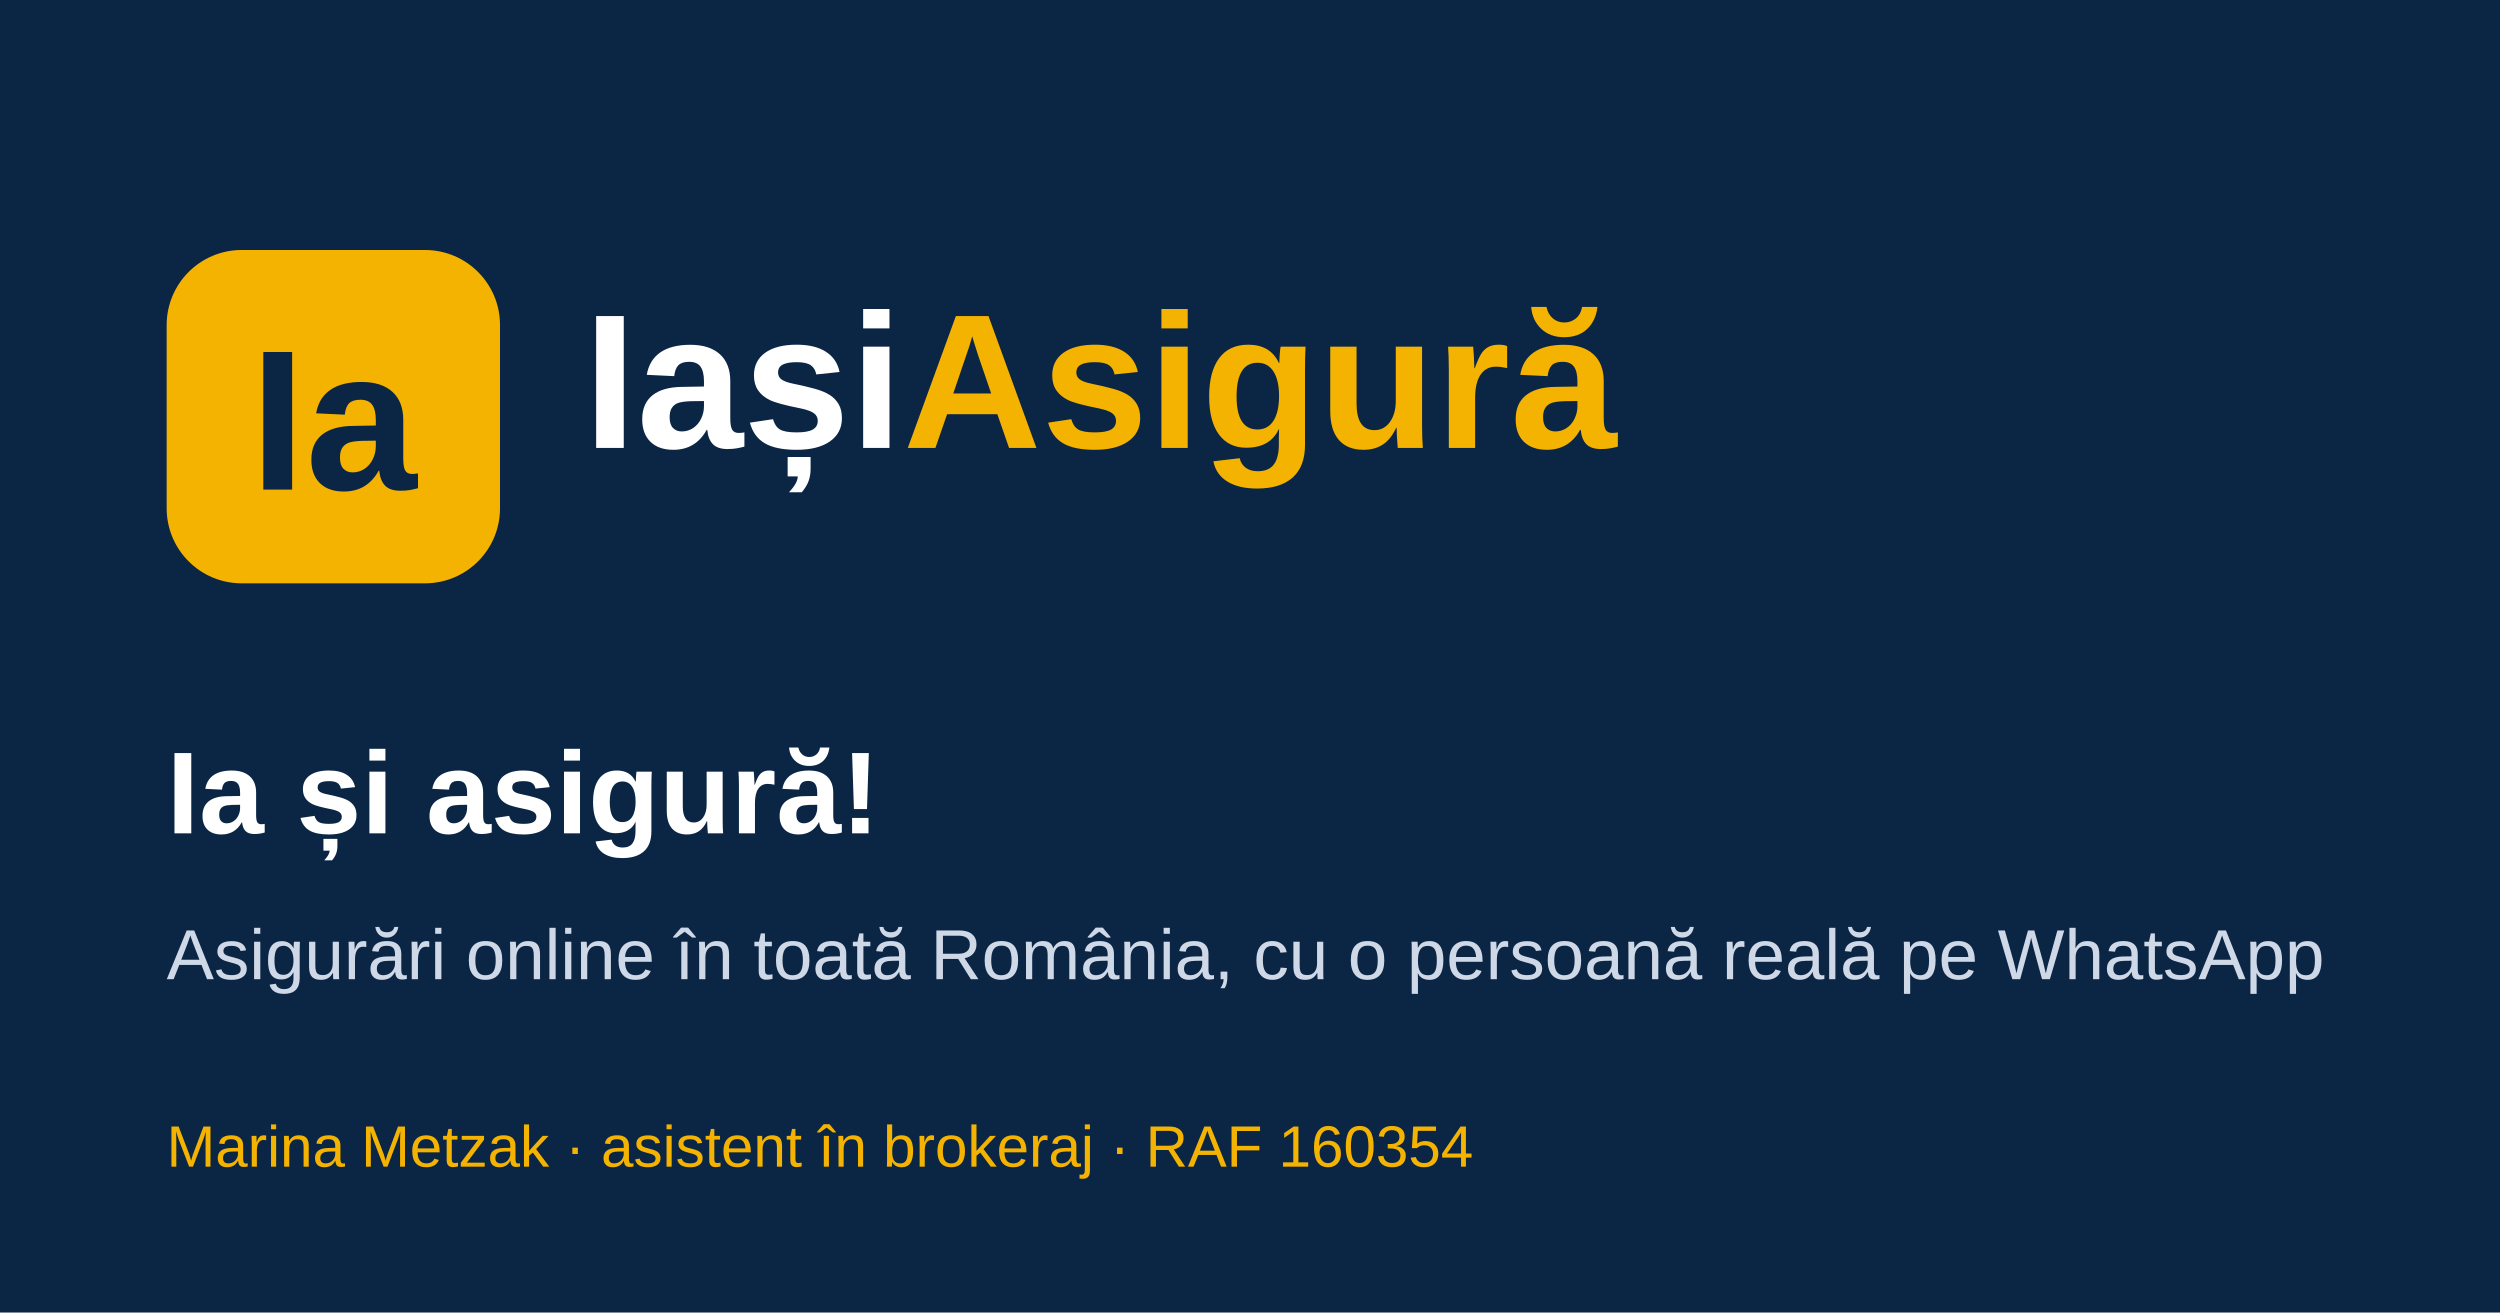
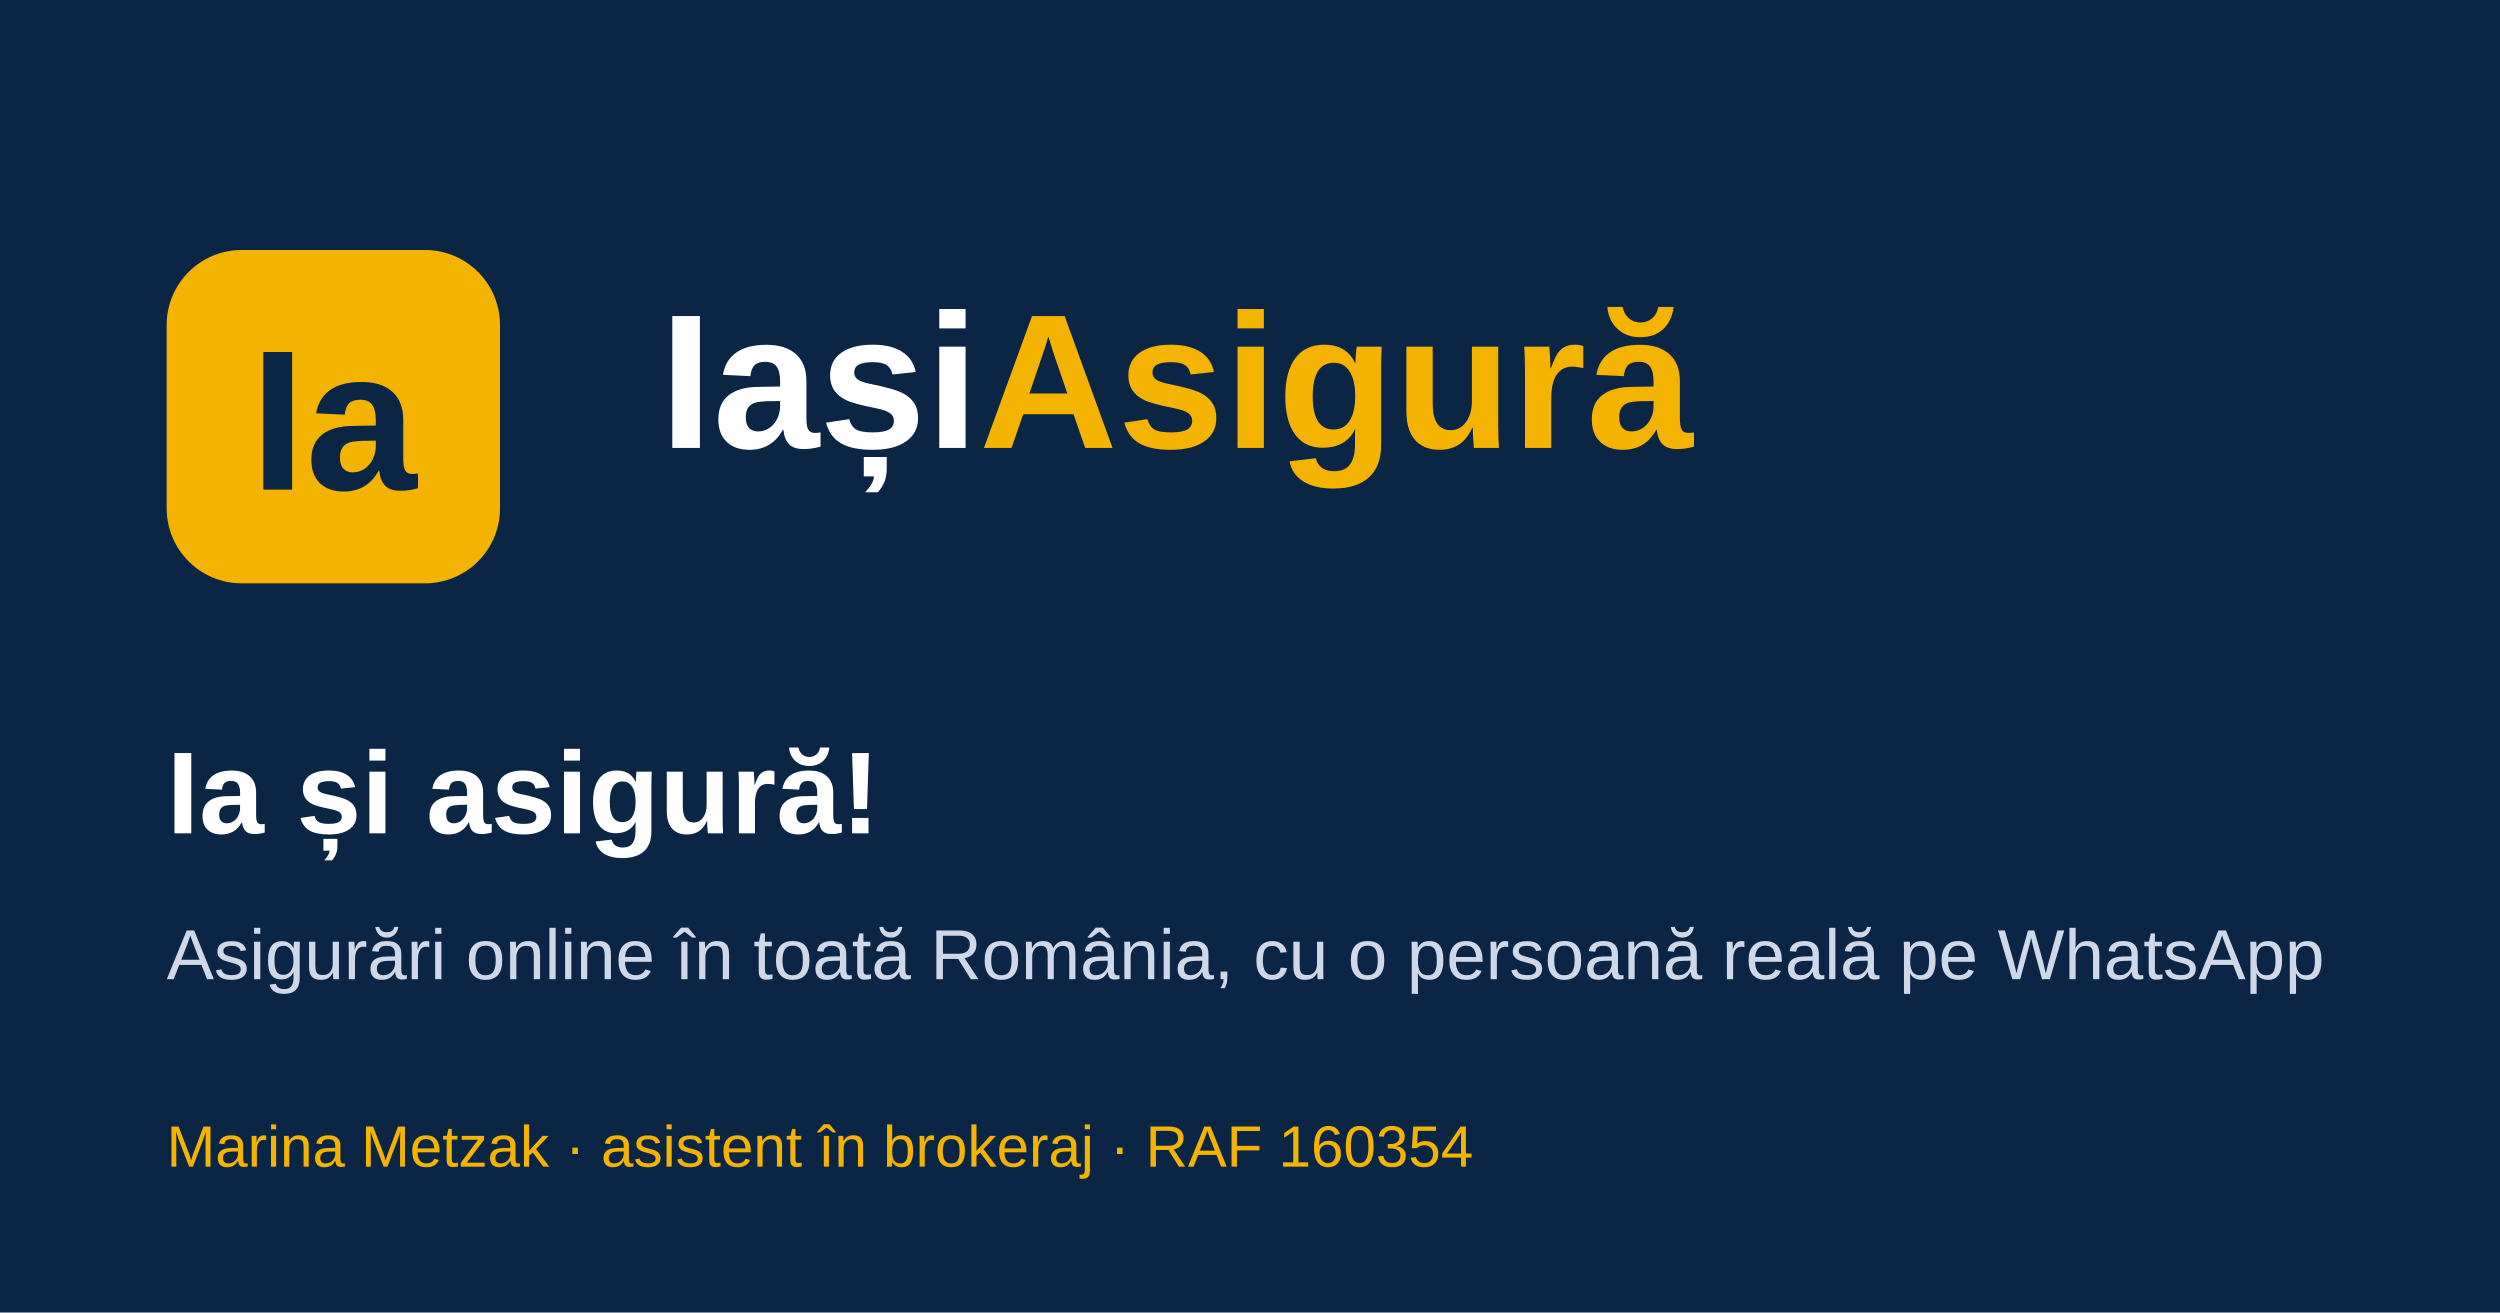
<svg xmlns="http://www.w3.org/2000/svg" width="1200" height="630" viewBox="0 0 1200 630">
  <rect width="1200" height="630" fill="#0b2545" />
  <rect x="80" y="120" width="160" height="160" rx="36" fill="#f5b301" />
  <text x="160" y="235" font-family="system-ui,Arial,sans-serif" font-size="96" font-weight="800" text-anchor="middle" fill="#0b2545">Ia</text>
-   <text x="280" y="215" font-family="system-ui,Arial,sans-serif" font-size="92" font-weight="800" fill="#fff">Iași<tspan fill="#f5b301">Asigură</tspan>
-   </text>
+   <text x="470" y="215" font-family="system-ui,Arial,sans-serif" font-size="92" font-weight="800" text-anchor="end" fill="#fff">Iași</text>
+   <text x="470" y="215" font-family="system-ui,Arial,sans-serif" font-size="92" font-weight="800" text-anchor="start" fill="#f5b301">Asigură</text>
  <text x="80" y="400" font-family="system-ui,Arial,sans-serif" font-size="56" font-weight="700" fill="#fff">Ia și asigură!</text>
  <text x="80" y="470" font-family="system-ui,Arial,sans-serif" font-size="34" fill="#cfd8e6">Asigurări online în toată România, cu o persoană reală pe WhatsApp</text>
  <text x="80" y="560" font-family="system-ui,Arial,sans-serif" font-size="28" fill="#f5b301">Marina Metzak · asistent în brokeraj · RAF 160354</text>
</svg>
